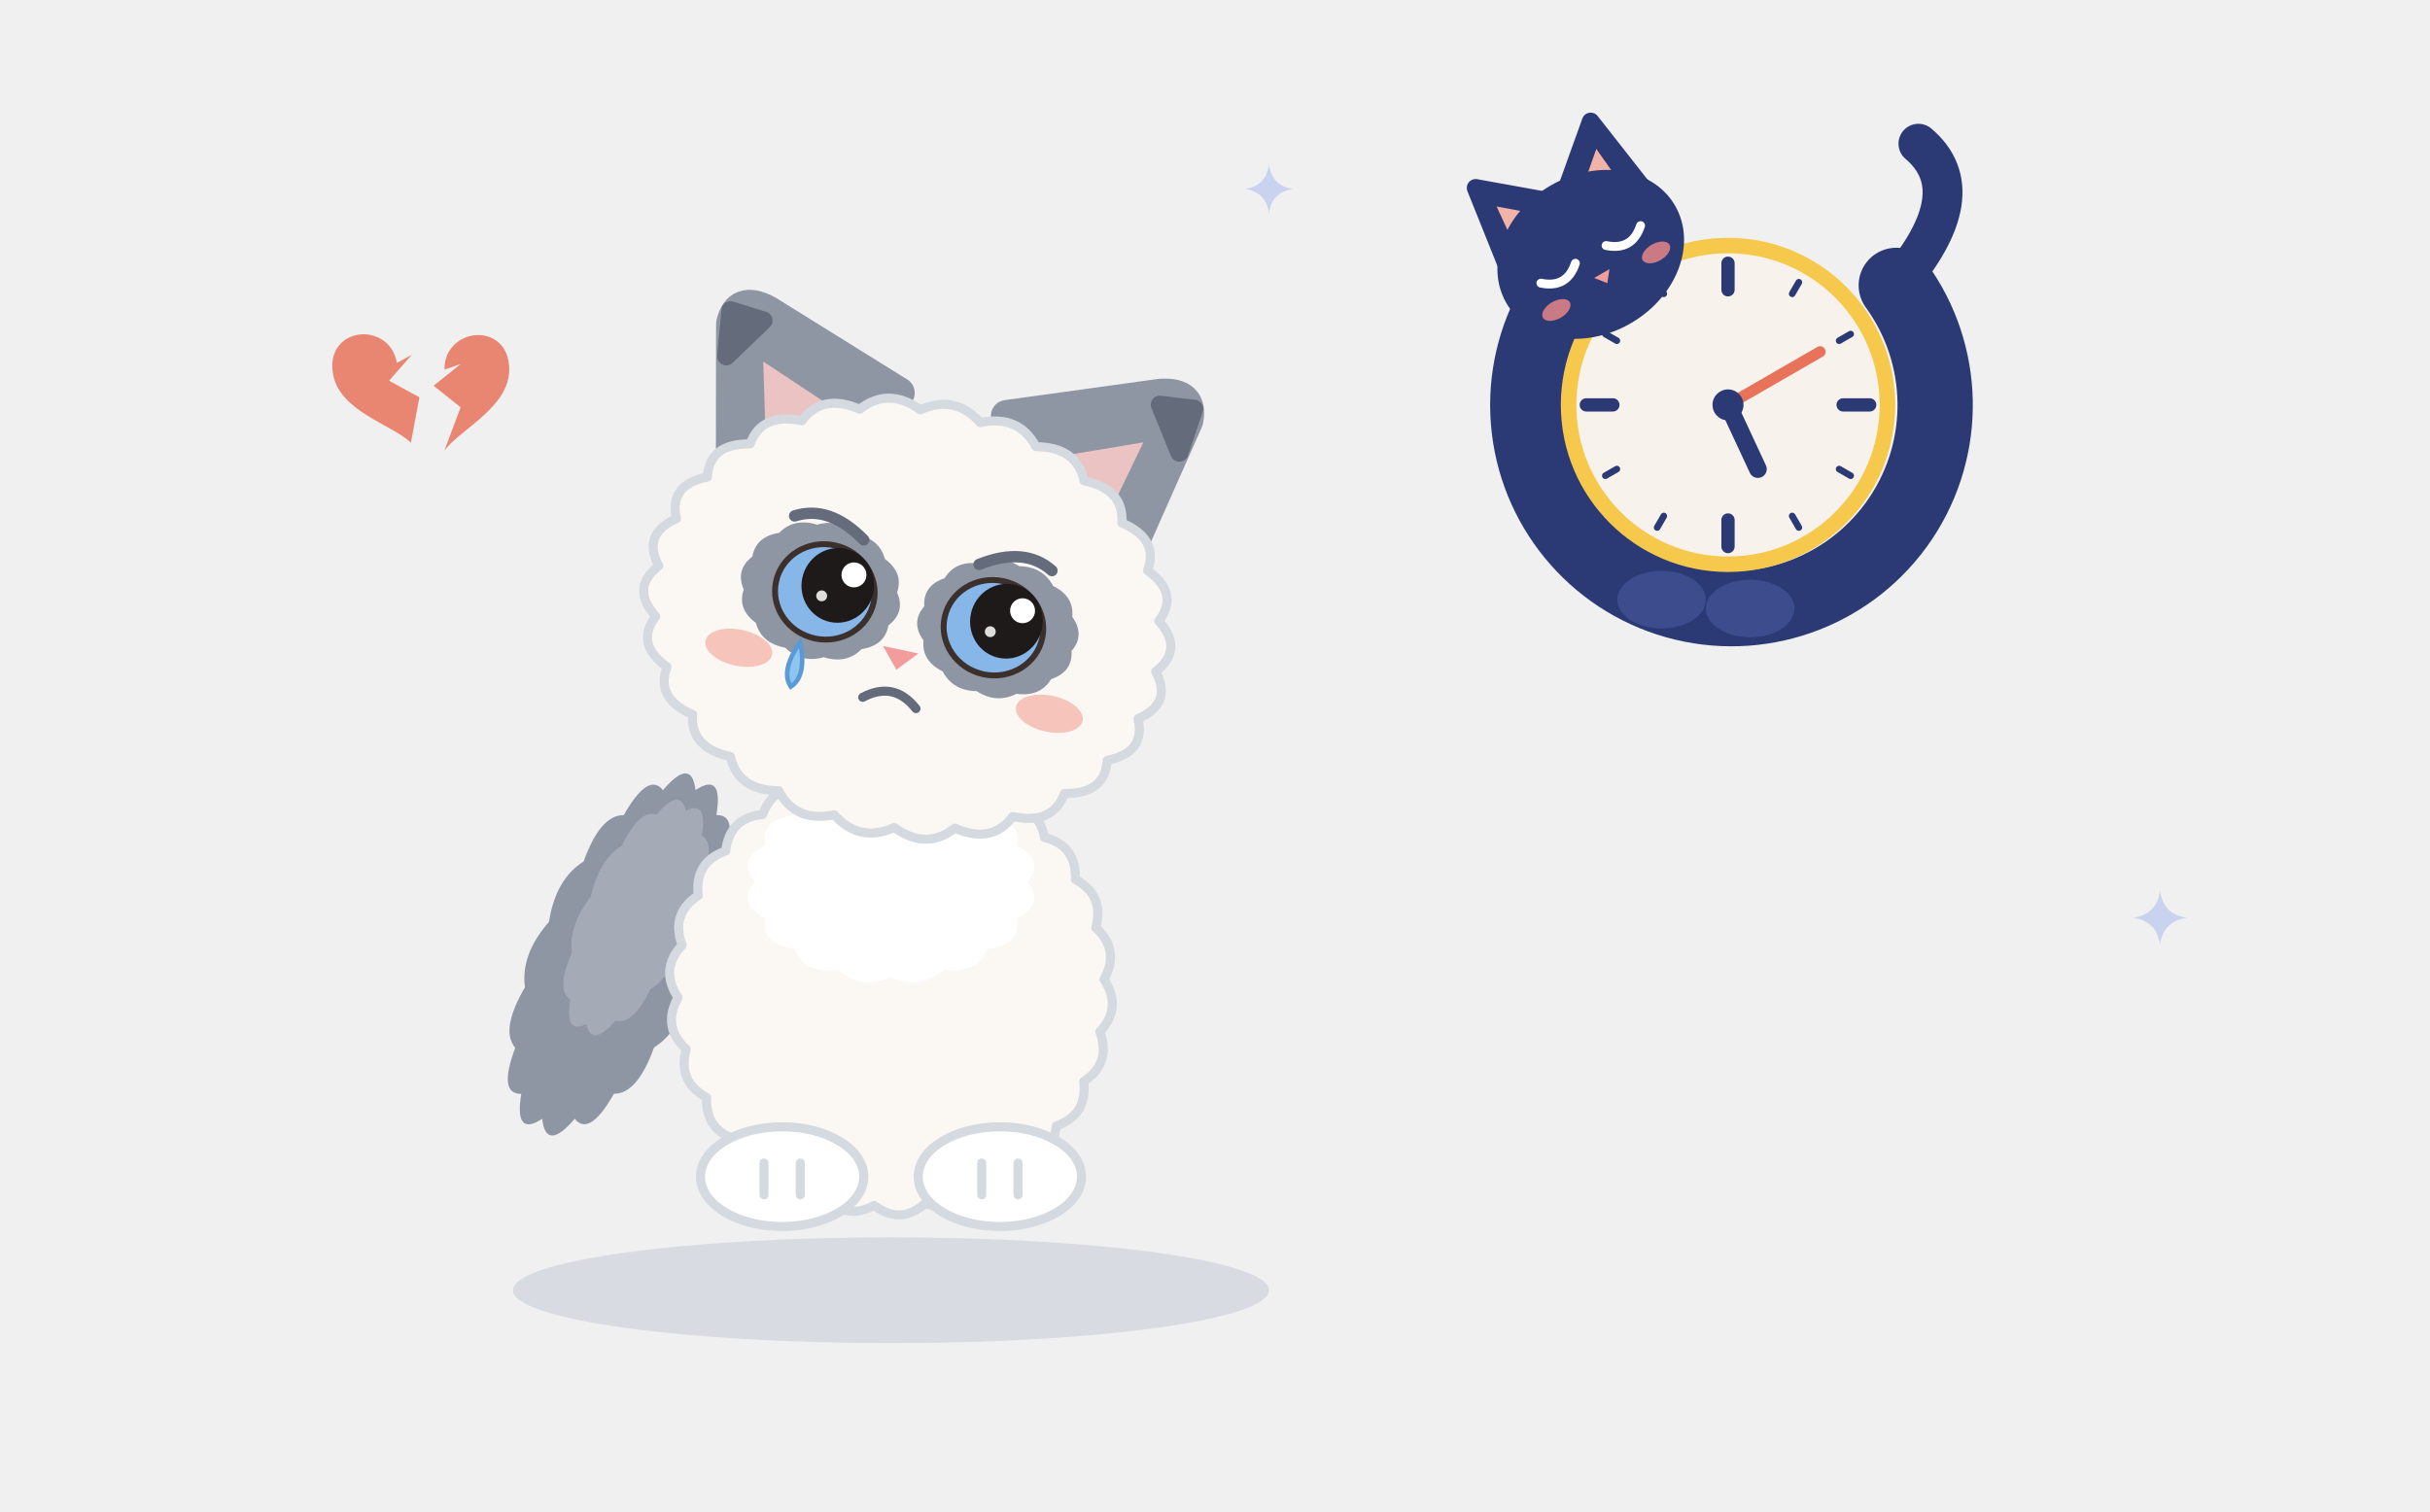
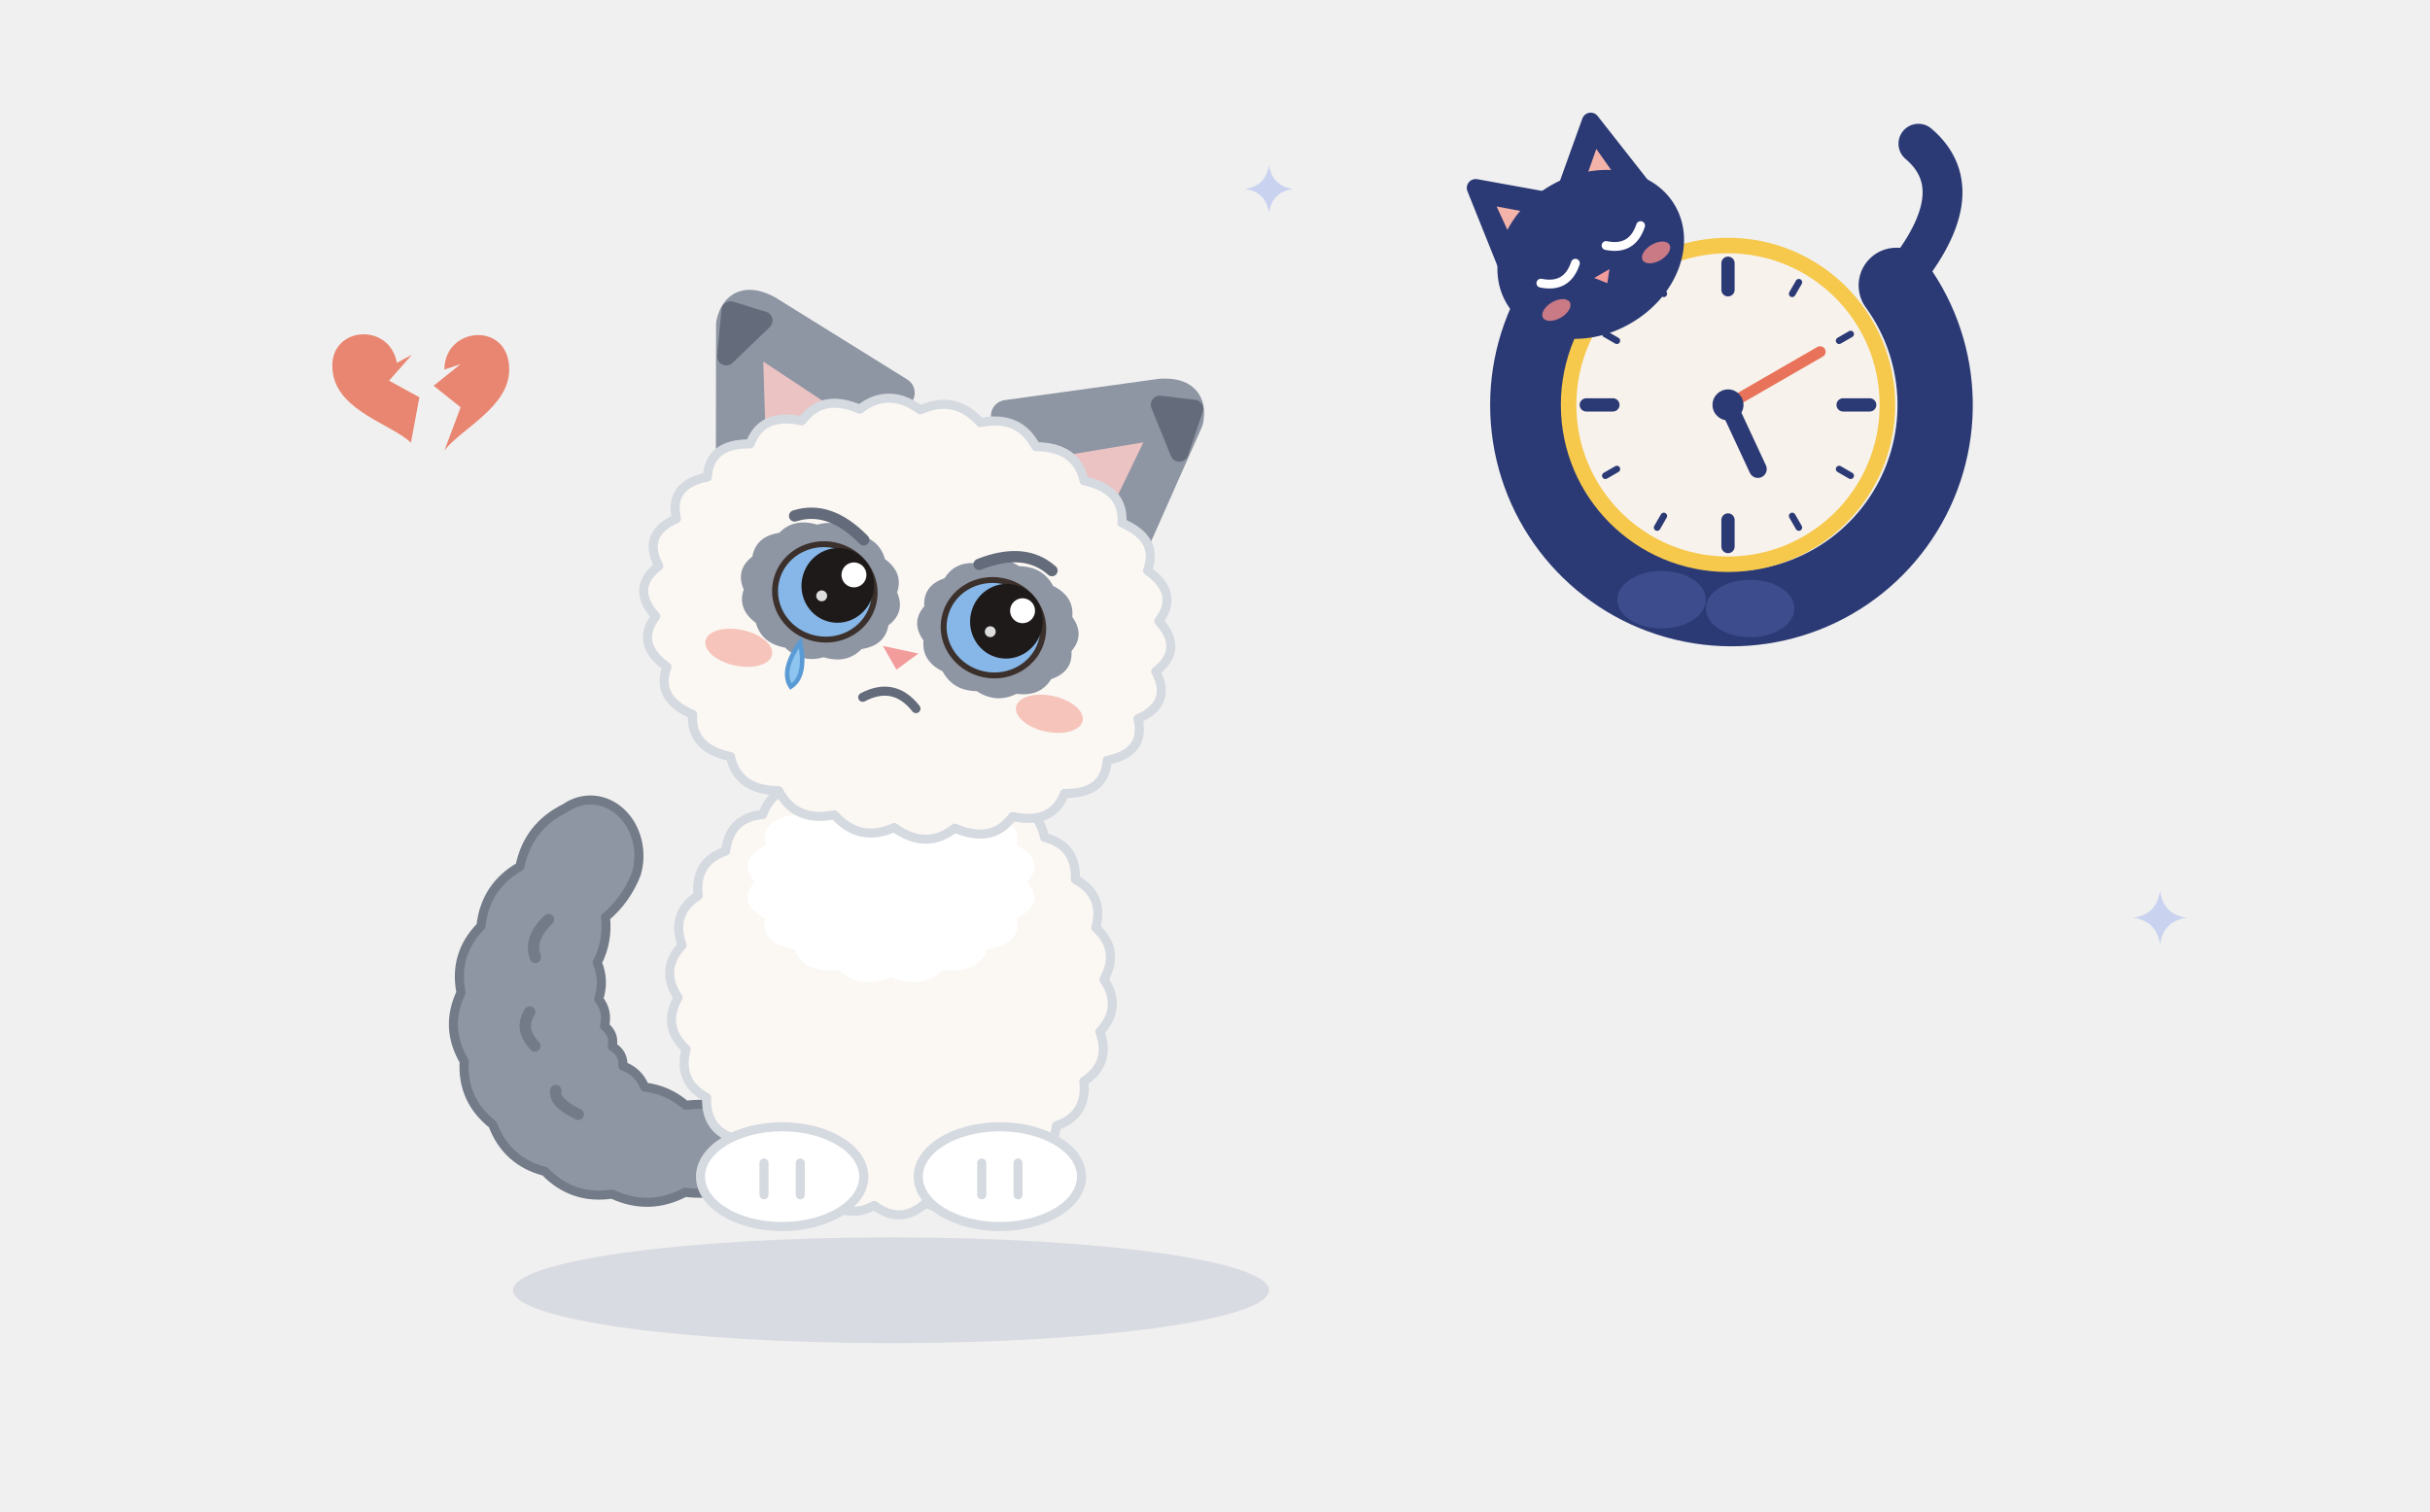
<svg xmlns="http://www.w3.org/2000/svg" width="900" height="560" viewBox="0 0 900 560">
  <g transform="translate(640 150) scale(0.82)">
    <path d="M-40 -82 A92 92 0 1 0 76 -54" fill="none" stroke="#2B3A75" stroke-width="34" stroke-linecap="round" />
    <path d="M76 -54 Q112 -96 86 -118" fill="none" stroke="#2B3A75" stroke-width="18" stroke-linecap="round" />
    <ellipse cx="-30" cy="88" rx="20" ry="13" fill="#3C4C8C" />
    <ellipse cx="10" cy="92" rx="20" ry="13" fill="#3C4C8C" />
    <circle cx="0" cy="0" r="72" fill="#F7F2EC" stroke="#F6C84C" stroke-width="7" />
    <line x1="0.0" y1="-52.0" x2="0.0" y2="-64.0" stroke="#2B3A75" stroke-width="6" stroke-linecap="round" />
    <line x1="29.0" y1="-50.2" x2="32.0" y2="-55.4" stroke="#2B3A75" stroke-width="3" stroke-linecap="round" />
    <line x1="50.2" y1="-29.0" x2="55.4" y2="-32.0" stroke="#2B3A75" stroke-width="3" stroke-linecap="round" />
    <line x1="52.0" y1="-0.0" x2="64.0" y2="-0.0" stroke="#2B3A75" stroke-width="6" stroke-linecap="round" />
    <line x1="50.2" y1="29.0" x2="55.4" y2="32.0" stroke="#2B3A75" stroke-width="3" stroke-linecap="round" />
    <line x1="29.0" y1="50.2" x2="32.0" y2="55.4" stroke="#2B3A75" stroke-width="3" stroke-linecap="round" />
    <line x1="0.0" y1="52.0" x2="0.0" y2="64.0" stroke="#2B3A75" stroke-width="6" stroke-linecap="round" />
    <line x1="-29.0" y1="50.2" x2="-32.0" y2="55.4" stroke="#2B3A75" stroke-width="3" stroke-linecap="round" />
    <line x1="-50.2" y1="29.0" x2="-55.4" y2="32.0" stroke="#2B3A75" stroke-width="3" stroke-linecap="round" />
    <line x1="-52.0" y1="0.0" x2="-64.0" y2="0.0" stroke="#2B3A75" stroke-width="6" stroke-linecap="round" />
    <line x1="-50.2" y1="-29.0" x2="-55.4" y2="-32.0" stroke="#2B3A75" stroke-width="3" stroke-linecap="round" />
    <line x1="-29.0" y1="-50.2" x2="-32.0" y2="-55.4" stroke="#2B3A75" stroke-width="3" stroke-linecap="round" />
    <line x1="0" y1="0" x2="13.5" y2="29.0" stroke="#2B3A75" stroke-width="8" stroke-linecap="round" />
    <line x1="0" y1="0" x2="41.6" y2="-24.0" stroke="#E8735A" stroke-width="5" stroke-linecap="round" />
    <circle r="7" fill="#2B3A75" />
    <g transform="translate(-62 -68) rotate(-30)">
      <path d="M-36 -10 L-30 -52 L-4 -30Z M36 -10 L30 -52 L4 -30Z" fill="#2B3A75" stroke="#2B3A75" stroke-width="8" stroke-linejoin="round" />
      <path d="M-28 -18 L-26 -40 L-12 -28Z M28 -18 L26 -40 L12 -28Z" fill="#F4B3A8" />
      <ellipse cx="0" cy="0" rx="44" ry="36" fill="#2B3A75" />
      <path d="M-26 0 Q-17 8 -8 0 M8 0 Q17 8 26 0" fill="none" stroke="#fff" stroke-width="4" stroke-linecap="round" />
      <ellipse cx="-26" cy="14" rx="7" ry="4" fill="#F08A8A" opacity=".8" />
      <ellipse cx="26" cy="14" rx="7" ry="4" fill="#F08A8A" opacity=".8" />
      <path d="M-4 10 L4 10 L0 15Z" fill="#F29C9C" />
    </g>
  </g>
  <ellipse cx="330" cy="478" rx="140" ry="19.6" fill="#2B3A75" opacity="0.12" />
  <g transform="translate(330.0 278.0) scale(0.84) rotate(0)">
-     <g transform="translate(-120 90) rotate(25)">
-       <path d="M34.0 0.0 Q39.3 18.4 31.4 30.6 Q33.4 52.4 24.0 56.6 Q22.3 78.5 13.0 73.9 Q7.8 92.6 0.0 80.0 Q-7.8 92.6 -13.0 73.9 Q-22.3 78.5 -24.0 56.6 Q-33.4 52.4 -31.4 30.6 Q-39.3 18.4 -34.0 0.0 Q-39.3 -18.4 -31.4 -30.6 Q-33.4 -52.4 -24.0 -56.6 Q-22.3 -78.5 -13.0 -73.9 Q-7.8 -92.6 -0.0 -80.0 Q7.8 -92.6 13.0 -73.9 Q22.3 -78.5 24.0 -56.6 Q33.4 -52.4 31.4 -30.6 Q39.3 -18.4 34.0 0.0Z" fill="#8E95A3" />
-       <path d="M22.0 -18.0 Q25.5 -1.8 19.1 8.0 Q18.7 26.1 11.0 27.0 Q6.8 42.3 0.0 34.0 Q-6.8 42.3 -11.0 27.0 Q-18.7 26.1 -19.1 8.0 Q-25.5 -1.8 -22.0 -18.0 Q-25.5 -34.2 -19.1 -44.0 Q-18.7 -62.1 -11.0 -63.0 Q-6.8 -78.3 -0.0 -70.0 Q6.8 -78.3 11.0 -63.0 Q18.7 -62.1 19.1 -44.0 Q25.5 -34.2 22.0 -18.0Z" fill="#A4AAB6" />
+     <g transform="scale(-1 1)">
+       <path d="M57.1 184.7 Q71.6 197.4 90.8 194.9 Q106.7 203.3 123.0 195.7 Q140.4 198.3 152.6 185.7 Q169.5 181.3 175.6 165.0 Q189.2 154.3 188.2 137.1 Q196.9 122.3 189.6 106.8 Q192.9 89.8 180.8 77.5 Q178.9 60.0 163.6 51.2 Q160.0 33.5 143.7 25.5 A21.4 24.6 0 0 0 112.3 54.5 Q116.7 65.8 125.9 73.6 Q124.7 84.1 129.5 93.6 Q126.2 101.5 128.9 109.7 Q124.7 115.0 126.3 121.6 Q121.8 125.1 122.9 130.6 Q117.9 133.5 118.2 139.2 Q111.3 141.7 108.6 148.5 Q98.4 149.7 90.5 156.5 Q76.4 154.9 62.9 159.3Z" fill="#8E95A3" stroke="#737A88" stroke-width="4" stroke-linejoin="round" />
+       <path d="M137.9 160.5 Q148.8 155.3 147.8 150.0" fill="none" stroke="#737A88" stroke-width="5" stroke-linecap="round" />
+       <path d="M157.0 130.4 Q164.1 122.9 159.3 115.4" fill="none" stroke="#737A88" stroke-width="5" stroke-linecap="round" />
+       <path d="M156.8 91.3 Q159.9 83.0 151.0 74.6" fill="none" stroke="#737A88" stroke-width="5" stroke-linecap="round" />
    </g>
    <path d="M92.1 124.1 Q97.2 138.0 85.0 146.0 Q86.7 160.8 72.9 165.6 Q71.1 180.4 56.6 181.7 Q51.4 195.5 37.0 193.3 Q28.6 205.5 15.2 199.7 Q4.3 209.5 -7.4 200.7 Q-20.4 207.6 -29.6 196.1 Q-43.8 199.6 -50.1 186.2 Q-64.7 186.1 -67.7 171.6 Q-81.8 168.0 -81.3 153.1 Q-94.2 146.1 -90.3 131.8 Q-101.1 121.9 -93.9 109.0 Q-102.1 96.7 -92.1 85.9 Q-97.2 72.0 -85.0 64.0 Q-86.7 49.2 -72.9 44.4 Q-71.1 29.6 -56.6 28.3 Q-51.4 14.5 -37.0 16.7 Q-28.6 4.5 -15.2 10.3 Q-4.3 0.5 7.4 9.3 Q20.4 2.4 29.6 13.9 Q43.8 10.4 50.1 23.8 Q64.7 23.9 67.7 38.4 Q81.8 42.0 81.3 56.9 Q94.2 63.9 90.3 78.2 Q101.1 88.1 93.9 101.0 Q102.1 113.3 92.1 124.1Z" fill="#FBF8F4" stroke="#D5D9E0" stroke-width="4" stroke-linejoin="round" />
    <path d="M60.0 58.0 Q68.3 67.5 55.4 74.1 Q57.9 85.1 42.4 87.7 Q38.7 98.5 23.0 96.8 Q13.6 105.8 0.0 100.0 Q-13.6 105.8 -23.0 96.8 Q-38.7 98.5 -42.4 87.7 Q-57.9 85.1 -55.4 74.1 Q-68.3 67.5 -60.0 58.0 Q-68.3 48.5 -55.4 41.9 Q-57.9 30.9 -42.4 28.3 Q-38.7 17.5 -23.0 19.2 Q-13.6 10.2 -0.0 16.0 Q13.6 10.2 23.0 19.2 Q38.7 17.5 42.4 28.3 Q57.9 30.9 55.4 41.9 Q68.3 48.5 60.0 58.0Z" fill="#FFFFFF" />
    <ellipse cx="-48" cy="188" rx="36" ry="22" fill="#FFFFFF" stroke="#D5D9E0" stroke-width="4" />
    <path d="M-56 182 L-56 196 M-40 182 L-40 196" stroke="#D5D9E0" stroke-width="4" stroke-linecap="round" />
    <ellipse cx="48" cy="188" rx="36" ry="22" fill="#FFFFFF" stroke="#D5D9E0" stroke-width="4" />
    <path d="M40 182 L40 196 M56 182 L56 196" stroke="#D5D9E0" stroke-width="4" stroke-linecap="round" />
    <g transform="translate(8 -62) rotate(12)">
      <g transform="rotate(-18 -60 -60)">
        <path d="M-96 -24 L-86 -118 Q-82 -130 -70 -122 L-16 -80Z" fill="#8E95A3" stroke="#8E95A3" stroke-width="14" stroke-linejoin="round" />
        <path d="M-90 -104 L-86 -124 L-72 -118Z" fill="#646B7A" stroke="#646B7A" stroke-width="8" stroke-linejoin="round" />
        <path d="M-78 -46 L-74 -100 L-40 -72Z" fill="#EBC3C3" />
      </g>
      <g transform="rotate(18 60 -60)">
        <path d="M96 -24 L86 -118 Q82 -130 70 -122 L16 -80Z" fill="#8E95A3" stroke="#8E95A3" stroke-width="14" stroke-linejoin="round" />
        <path d="M90 -104 L86 -124 L72 -118Z" fill="#646B7A" stroke="#646B7A" stroke-width="8" stroke-linejoin="round" />
        <path d="M78 -46 L74 -100 L40 -72Z" fill="#EBC3C3" />
      </g>
      <path d="M112.0 4.0 Q122.3 16.2 108.7 26.0 Q115.2 39.9 99.2 46.8 Q101.4 61.5 83.8 65.0 Q81.7 79.7 63.6 79.7 Q57.3 93.6 39.7 90.0 Q29.5 102.3 13.5 95.3 Q-0.0 105.2 -13.5 95.3 Q-29.5 102.3 -39.7 90.0 Q-57.3 93.6 -63.6 79.7 Q-81.7 79.7 -83.8 65.0 Q-101.4 61.5 -99.2 46.8 Q-115.2 39.9 -108.7 26.0 Q-122.3 16.2 -112.0 4.0 Q-122.3 -8.2 -108.7 -18.0 Q-115.2 -31.9 -99.2 -38.8 Q-101.4 -53.5 -83.8 -57.0 Q-81.7 -71.7 -63.6 -71.7 Q-57.3 -85.6 -39.7 -82.0 Q-29.5 -94.3 -13.5 -87.3 Q-0.0 -97.2 13.5 -87.3 Q29.5 -94.3 39.7 -82.0 Q57.3 -85.6 63.6 -71.7 Q81.7 -71.7 83.8 -57.0 Q101.4 -53.5 99.2 -38.8 Q115.2 -31.9 108.7 -18.0 Q122.3 -8.2 112.0 4.0Z" fill="#FBF8F4" stroke="#D5D9E0" stroke-width="4" stroke-linejoin="round" />
      <path d="M-7.5 8.6 Q-7.2 17.6 -16.9 21.3 Q-21.9 29.2 -32.5 28.3 Q-41.5 33.0 -50.0 27.7 Q-60.6 28.0 -64.9 19.7 Q-74.3 15.4 -73.2 6.4 Q-78.7 -1.3 -72.5 -8.6 Q-72.8 -17.6 -63.1 -21.3 Q-58.1 -29.2 -47.5 -28.3 Q-38.5 -33.0 -30.0 -27.7 Q-19.4 -28.0 -15.1 -19.7 Q-5.7 -15.4 -6.8 -6.4 Q-1.3 1.3 -7.5 8.6Z" fill="#8E95A3" />
      <path d="M73.8 2.9 Q76.3 11.7 67.6 16.9 Q64.5 25.6 54.0 26.4 Q46.2 32.6 36.6 28.9 Q26.3 30.9 20.1 23.5 Q10.0 20.9 9.0 11.9 Q1.7 5.3 6.2 -2.9 Q3.7 -11.7 12.4 -16.9 Q15.5 -25.6 26.0 -26.4 Q33.8 -32.6 43.4 -28.9 Q53.7 -30.9 59.9 -23.5 Q70.0 -20.9 71.0 -11.9 Q78.3 -5.3 73.8 2.9Z" fill="#8E95A3" />
      <ellipse cx="-38" cy="0" rx="22" ry="21" fill="#86B7E8" stroke="#3B302B" stroke-width="2.6" />
      <ellipse cx="-33.0" cy="-4.0" rx="16" ry="16.5" fill="#1E1A1A" />
      <circle cx="-27.0" cy="-10.0" r="5.5" fill="#fff" />
      <circle cx="-39.0" cy="2.0" r="2.4" fill="#fff" opacity=".85" />
      <ellipse cx="38" cy="0" rx="22" ry="21" fill="#86B7E8" stroke="#3B302B" stroke-width="2.6" />
      <ellipse cx="43.0" cy="-4.0" rx="16" ry="16.5" fill="#1E1A1A" />
      <circle cx="49.0" cy="-10.0" r="5.5" fill="#fff" />
      <circle cx="37.0" cy="2.0" r="2.4" fill="#fff" opacity=".85" />
      <path d="M-58 -30 Q-44 -38 -26 -26" fill="none" stroke="#646B7A" stroke-width="5" stroke-linecap="round" />
      <path d="M58 -30 Q44 -38 26 -26" fill="none" stroke="#646B7A" stroke-width="5" stroke-linecap="round" />
      <ellipse cx="-70" cy="32" rx="15" ry="8" fill="#F4B3A8" opacity=".75" />
      <ellipse cx="70" cy="32" rx="15" ry="8" fill="#F4B3A8" opacity=".75" />
      <path d="M-8 18 L8 18 L0 27Z" fill="#F29C9C" />
      <path d="M-12 42 Q0 32 12 42" fill="none" stroke="#646B7A" stroke-width="4" stroke-linecap="round" />
      <path d="M-44 24 Q-50 38 -44 44 Q-38 38 -44 24Z" fill="#8EC5F0" stroke="#5B9BD5" stroke-width="2" />
    </g>
  </g>
  <g transform="translate(150 140) rotate(-10)">
    <path d="M-2 -6 C-2 -22 -26 -24 -26 -6 C-26 8 -8 16 -2 24 L4 8 L-6 0 L4 -8Z" fill="#E8735A" opacity=".85" />
    <path d="M8 -6 C8 -22 32 -24 32 -6 C32 8 14 16 8 24 L14 8 L4 0 L14 -8Z" fill="#E8735A" opacity=".85" transform="translate(6 4) rotate(10)" />
  </g>
  <path transform="translate(800.0 340.0) scale(1.0)" d="M0 -10 Q1.2 -1.2 10 0 Q1.2 1.2 0 10 Q-1.2 1.2 -10 0 Q-1.2 -1.2 0 -10Z" fill="#C9D3F0" />
  <path transform="translate(470.0 70.0) scale(0.9)" d="M0 -10 Q1.2 -1.2 10 0 Q1.2 1.2 0 10 Q-1.2 1.2 -10 0 Q-1.2 -1.2 0 -10Z" fill="#C9D3F0" />
</svg>
